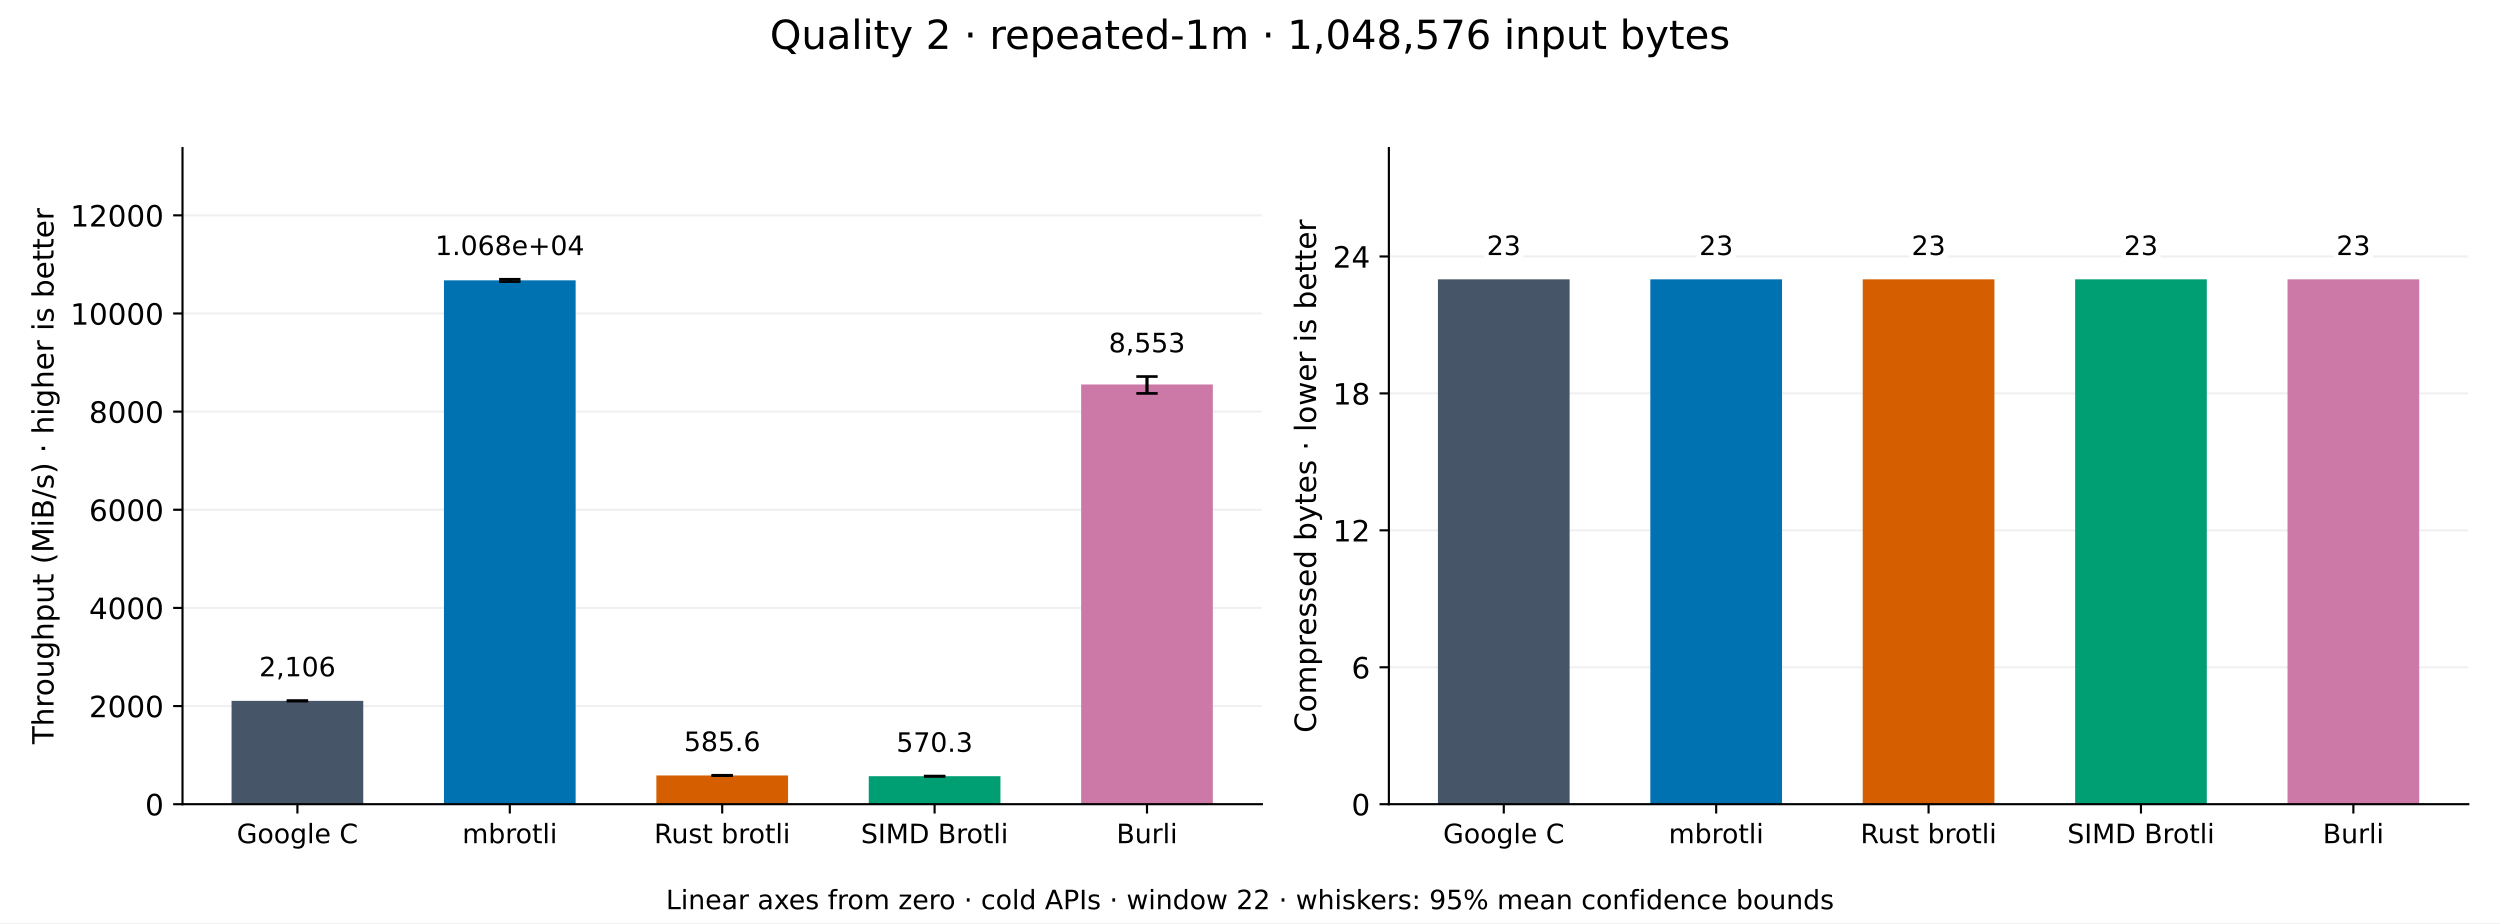
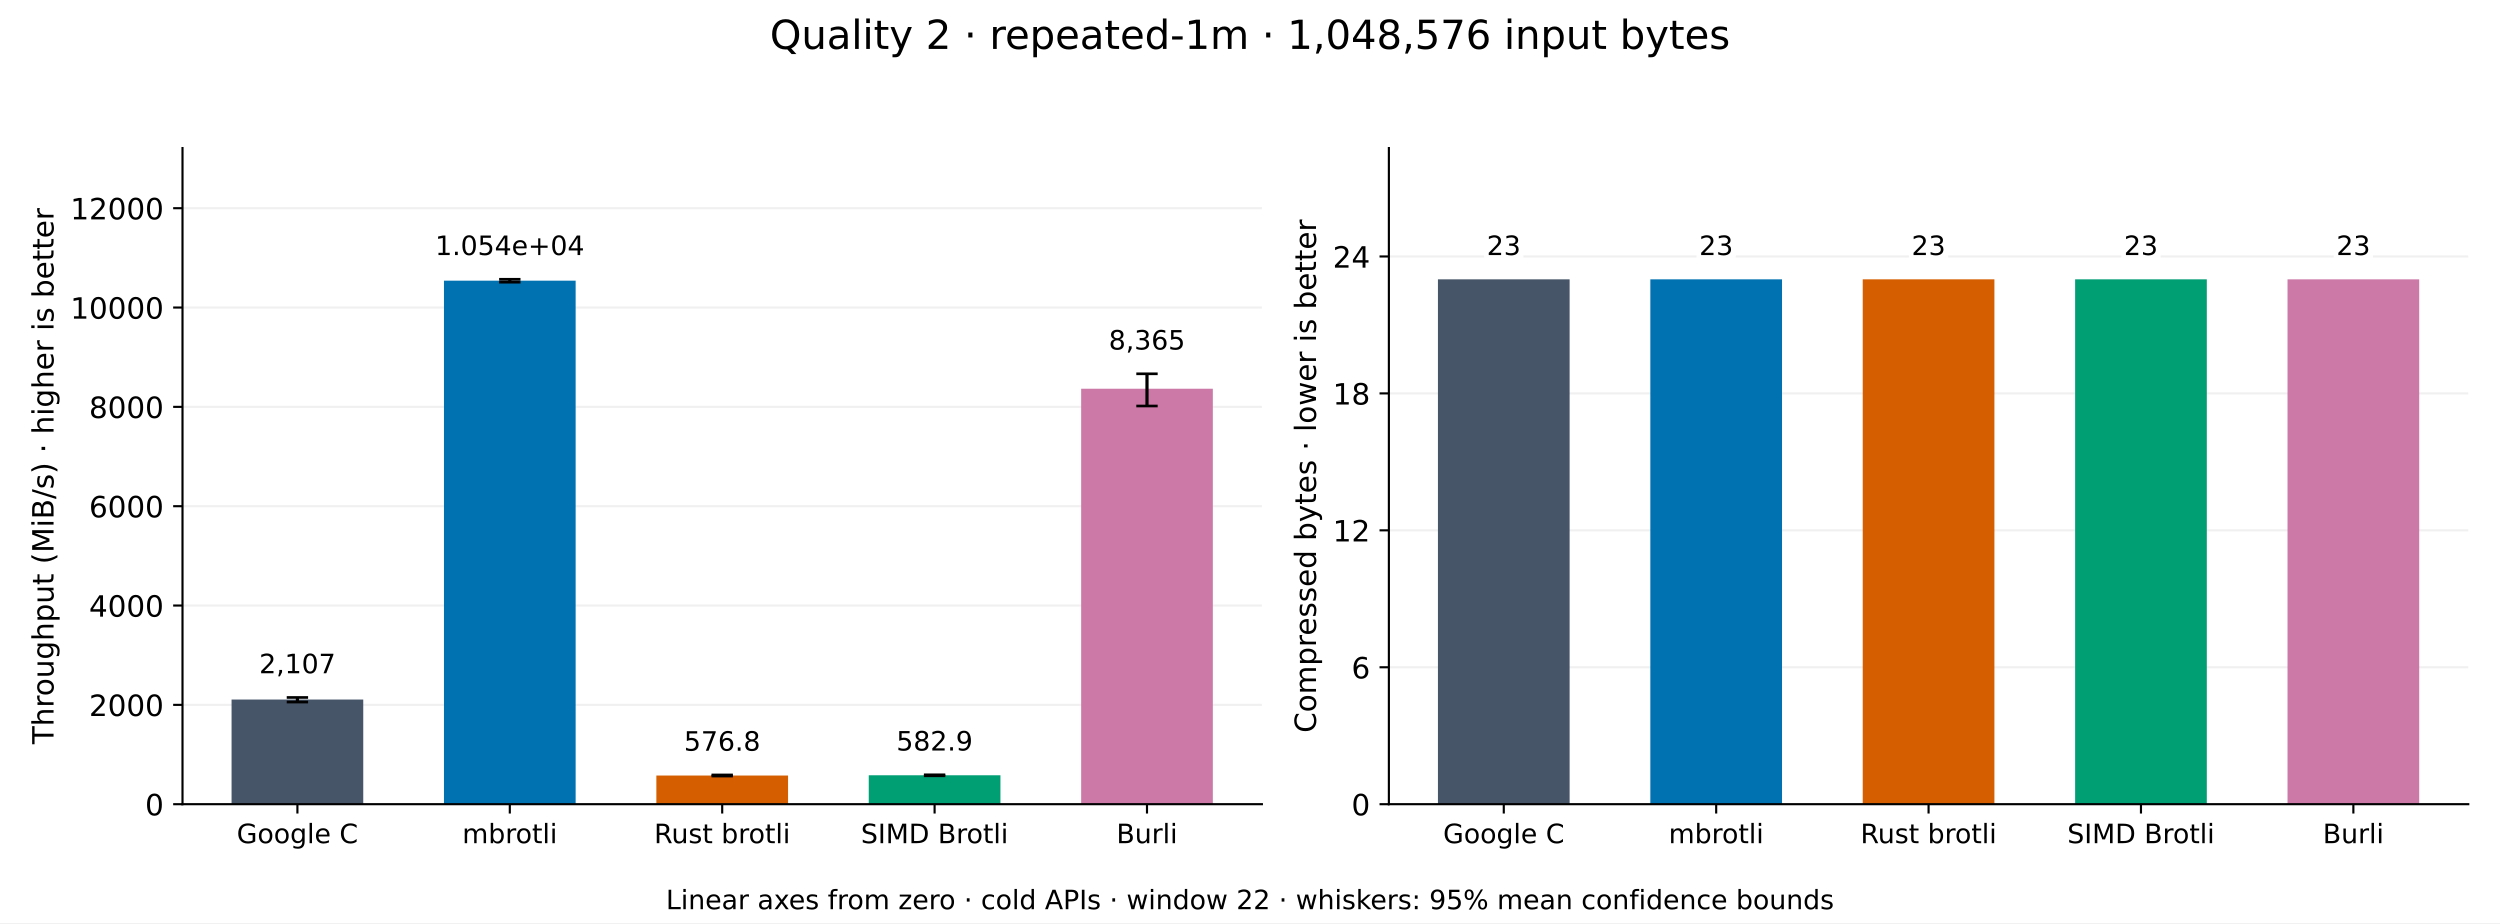
<svg xmlns="http://www.w3.org/2000/svg" xmlns:xlink="http://www.w3.org/1999/xlink" width="936pt" height="345.6pt" viewBox="0 0 936 345.6" version="1.1">
  <defs>
    <style type="text/css">*{stroke-linejoin: round; stroke-linecap: butt}</style>
  </defs>
  <g id="figure_1">
    <g id="patch_1">
      <path d="M 0 345.6 L 936 345.6 L 936 0 L 0 0 z " style="fill: #ffffff" />
    </g>
    <g id="axes_1">
      <g id="patch_2">
        <path d="M 68.33 301.088 L 472.455 301.088 L 472.455 55.44 L 68.33 55.44 z " style="fill: #ffffff" />
      </g>
      <g id="matplotlib.axis_1">
        <g id="xtick_1">
          <g id="line2d_1">
            <defs>
              <path id="m3d63aaa0ea" d="M 0 0 L 0 3.5 " style="stroke: #000000; stroke-width: 0.8" />
            </defs>
            <g>
              <use xlink:href="#m3d63aaa0ea" x="111.351" y="301.088" style="stroke: #000000; stroke-width: 0.8" />
            </g>
          </g>
          <g id="text_1">
            <text style="font-size: 10px; font-family: 'DejaVu Sans', 'Bitstream Vera Sans', 'Computer Modern Sans Serif', 'Lucida Grande', 'Verdana', 'Geneva', 'Lucid', 'Arial', 'Helvetica', 'Avant Garde', sans-serif; text-anchor: middle" x="111.351" y="315.686" transform="rotate(-0 111.3508 315.6864)">Google C</text>
          </g>
        </g>
        <g id="xtick_2">
          <g id="line2d_2">
            <g>
              <use xlink:href="#m3d63aaa0ea" x="190.872" y="301.088" style="stroke: #000000; stroke-width: 0.8" />
            </g>
          </g>
          <g id="text_2">
            <text style="font-size: 10px; font-family: 'DejaVu Sans', 'Bitstream Vera Sans', 'Computer Modern Sans Serif', 'Lucida Grande', 'Verdana', 'Geneva', 'Lucid', 'Arial', 'Helvetica', 'Avant Garde', sans-serif; text-anchor: middle" x="190.872" y="315.686" transform="rotate(-0 190.8716 315.6864)">mbrotli</text>
          </g>
        </g>
        <g id="xtick_3">
          <g id="line2d_3">
            <g>
              <use xlink:href="#m3d63aaa0ea" x="270.392" y="301.088" style="stroke: #000000; stroke-width: 0.8" />
            </g>
          </g>
          <g id="text_3">
            <text style="font-size: 10px; font-family: 'DejaVu Sans', 'Bitstream Vera Sans', 'Computer Modern Sans Serif', 'Lucida Grande', 'Verdana', 'Geneva', 'Lucid', 'Arial', 'Helvetica', 'Avant Garde', sans-serif; text-anchor: middle" x="270.392" y="315.686" transform="rotate(-0 270.3925 315.6864)">Rust brotli</text>
          </g>
        </g>
        <g id="xtick_4">
          <g id="line2d_4">
            <g>
              <use xlink:href="#m3d63aaa0ea" x="349.913" y="301.088" style="stroke: #000000; stroke-width: 0.8" />
            </g>
          </g>
          <g id="text_4">
            <text style="font-size: 10px; font-family: 'DejaVu Sans', 'Bitstream Vera Sans', 'Computer Modern Sans Serif', 'Lucida Grande', 'Verdana', 'Geneva', 'Lucid', 'Arial', 'Helvetica', 'Avant Garde', sans-serif; text-anchor: middle" x="349.913" y="315.686" transform="rotate(-0 349.9134 315.6864)">SIMD Brotli</text>
          </g>
        </g>
        <g id="xtick_5">
          <g id="line2d_5">
            <g>
              <use xlink:href="#m3d63aaa0ea" x="429.434" y="301.088" style="stroke: #000000; stroke-width: 0.8" />
            </g>
          </g>
          <g id="text_5">
            <text style="font-size: 10px; font-family: 'DejaVu Sans', 'Bitstream Vera Sans', 'Computer Modern Sans Serif', 'Lucida Grande', 'Verdana', 'Geneva', 'Lucid', 'Arial', 'Helvetica', 'Avant Garde', sans-serif; text-anchor: middle" x="429.434" y="315.686" transform="rotate(-0 429.4342 315.6864)">Burli</text>
          </g>
        </g>
      </g>
      <g id="matplotlib.axis_2">
        <g id="ytick_1">
          <g id="line2d_6">
            <path d="M 68.33 301.088 L 472.455 301.088 " clip-path="url(#pef6c28fa15)" style="fill: none; stroke: #b0b0b0; stroke-opacity: 0.18; stroke-width: 0.8; stroke-linecap: square" />
          </g>
          <g id="line2d_7">
            <defs>
              <path id="mb6c034703b" d="M 0 0 L -3.5 0 " style="stroke: #000000; stroke-width: 0.8" />
            </defs>
            <g>
              <use xlink:href="#mb6c034703b" x="68.33" y="301.088" style="stroke: #000000; stroke-width: 0.8" />
            </g>
          </g>
          <g id="text_6">
            <text style="font-size: 11px; font-family: 'DejaVu Sans', 'Bitstream Vera Sans', 'Computer Modern Sans Serif', 'Lucida Grande', 'Verdana', 'Geneva', 'Lucid', 'Arial', 'Helvetica', 'Avant Garde', sans-serif; text-anchor: end" x="61.33" y="305.267" transform="rotate(-0 61.33 305.2671)">0</text>
          </g>
        </g>
        <g id="ytick_2">
          <g id="line2d_8">
-             <path d="M 68.33 264.344 L 472.455 264.344 " clip-path="url(#pef6c28fa15)" style="fill: none; stroke: #b0b0b0; stroke-opacity: 0.18; stroke-width: 0.8; stroke-linecap: square" />
+             <path d="M 68.33 263.899 L 472.455 263.899 " clip-path="url(#pef6c28fa15)" style="fill: none; stroke: #b0b0b0; stroke-opacity: 0.18; stroke-width: 0.8; stroke-linecap: square" />
          </g>
          <g id="line2d_9">
            <g>
-               <use xlink:href="#mb6c034703b" x="68.33" y="264.344" style="stroke: #000000; stroke-width: 0.8" />
+               <use xlink:href="#mb6c034703b" x="68.33" y="263.899" style="stroke: #000000; stroke-width: 0.8" />
            </g>
          </g>
          <g id="text_7">
-             <text style="font-size: 11px; font-family: 'DejaVu Sans', 'Bitstream Vera Sans', 'Computer Modern Sans Serif', 'Lucida Grande', 'Verdana', 'Geneva', 'Lucid', 'Arial', 'Helvetica', 'Avant Garde', sans-serif; text-anchor: end" x="61.33" y="268.523" transform="rotate(-0 61.33 268.5232)">2000</text>
+             <text style="font-size: 11px; font-family: 'DejaVu Sans', 'Bitstream Vera Sans', 'Computer Modern Sans Serif', 'Lucida Grande', 'Verdana', 'Geneva', 'Lucid', 'Arial', 'Helvetica', 'Avant Garde', sans-serif; text-anchor: end" x="61.33" y="268.078" transform="rotate(-0 61.33 268.078)">2000</text>
          </g>
        </g>
        <g id="ytick_3">
          <g id="line2d_10">
-             <path d="M 68.33 227.6 L 472.455 227.6 " clip-path="url(#pef6c28fa15)" style="fill: none; stroke: #b0b0b0; stroke-opacity: 0.18; stroke-width: 0.8; stroke-linecap: square" />
+             <path d="M 68.33 226.71 L 472.455 226.71 " clip-path="url(#pef6c28fa15)" style="fill: none; stroke: #b0b0b0; stroke-opacity: 0.18; stroke-width: 0.8; stroke-linecap: square" />
          </g>
          <g id="line2d_11">
            <g>
-               <use xlink:href="#mb6c034703b" x="68.33" y="227.6" style="stroke: #000000; stroke-width: 0.8" />
+               <use xlink:href="#mb6c034703b" x="68.33" y="226.71" style="stroke: #000000; stroke-width: 0.8" />
            </g>
          </g>
          <g id="text_8">
-             <text style="font-size: 11px; font-family: 'DejaVu Sans', 'Bitstream Vera Sans', 'Computer Modern Sans Serif', 'Lucida Grande', 'Verdana', 'Geneva', 'Lucid', 'Arial', 'Helvetica', 'Avant Garde', sans-serif; text-anchor: end" x="61.33" y="231.779" transform="rotate(-0 61.33 231.7793)">4000</text>
+             <text style="font-size: 11px; font-family: 'DejaVu Sans', 'Bitstream Vera Sans', 'Computer Modern Sans Serif', 'Lucida Grande', 'Verdana', 'Geneva', 'Lucid', 'Arial', 'Helvetica', 'Avant Garde', sans-serif; text-anchor: end" x="61.33" y="230.889" transform="rotate(-0 61.33 230.8889)">4000</text>
          </g>
        </g>
        <g id="ytick_4">
          <g id="line2d_12">
-             <path d="M 68.33 190.856 L 472.455 190.856 " clip-path="url(#pef6c28fa15)" style="fill: none; stroke: #b0b0b0; stroke-opacity: 0.18; stroke-width: 0.8; stroke-linecap: square" />
+             <path d="M 68.33 189.521 L 472.455 189.521 " clip-path="url(#pef6c28fa15)" style="fill: none; stroke: #b0b0b0; stroke-opacity: 0.18; stroke-width: 0.8; stroke-linecap: square" />
          </g>
          <g id="line2d_13">
            <g>
-               <use xlink:href="#mb6c034703b" x="68.33" y="190.856" style="stroke: #000000; stroke-width: 0.8" />
+               <use xlink:href="#mb6c034703b" x="68.33" y="189.521" style="stroke: #000000; stroke-width: 0.8" />
            </g>
          </g>
          <g id="text_9">
-             <text style="font-size: 11px; font-family: 'DejaVu Sans', 'Bitstream Vera Sans', 'Computer Modern Sans Serif', 'Lucida Grande', 'Verdana', 'Geneva', 'Lucid', 'Arial', 'Helvetica', 'Avant Garde', sans-serif; text-anchor: end" x="61.33" y="195.035" transform="rotate(-0 61.33 195.0354)">6000</text>
+             <text style="font-size: 11px; font-family: 'DejaVu Sans', 'Bitstream Vera Sans', 'Computer Modern Sans Serif', 'Lucida Grande', 'Verdana', 'Geneva', 'Lucid', 'Arial', 'Helvetica', 'Avant Garde', sans-serif; text-anchor: end" x="61.33" y="193.7" transform="rotate(-0 61.33 193.6997)">6000</text>
          </g>
        </g>
        <g id="ytick_5">
          <g id="line2d_14">
-             <path d="M 68.33 154.112 L 472.455 154.112 " clip-path="url(#pef6c28fa15)" style="fill: none; stroke: #b0b0b0; stroke-opacity: 0.18; stroke-width: 0.8; stroke-linecap: square" />
+             <path d="M 68.33 152.331 L 472.455 152.331 " clip-path="url(#pef6c28fa15)" style="fill: none; stroke: #b0b0b0; stroke-opacity: 0.18; stroke-width: 0.8; stroke-linecap: square" />
          </g>
          <g id="line2d_15">
            <g>
-               <use xlink:href="#mb6c034703b" x="68.33" y="154.112" style="stroke: #000000; stroke-width: 0.8" />
+               <use xlink:href="#mb6c034703b" x="68.33" y="152.331" style="stroke: #000000; stroke-width: 0.8" />
            </g>
          </g>
          <g id="text_10">
-             <text style="font-size: 11px; font-family: 'DejaVu Sans', 'Bitstream Vera Sans', 'Computer Modern Sans Serif', 'Lucida Grande', 'Verdana', 'Geneva', 'Lucid', 'Arial', 'Helvetica', 'Avant Garde', sans-serif; text-anchor: end" x="61.33" y="158.291" transform="rotate(-0 61.33 158.2915)">8000</text>
+             <text style="font-size: 11px; font-family: 'DejaVu Sans', 'Bitstream Vera Sans', 'Computer Modern Sans Serif', 'Lucida Grande', 'Verdana', 'Geneva', 'Lucid', 'Arial', 'Helvetica', 'Avant Garde', sans-serif; text-anchor: end" x="61.33" y="156.511" transform="rotate(-0 61.33 156.5106)">8000</text>
          </g>
        </g>
        <g id="ytick_6">
          <g id="line2d_16">
-             <path d="M 68.33 117.368 L 472.455 117.368 " clip-path="url(#pef6c28fa15)" style="fill: none; stroke: #b0b0b0; stroke-opacity: 0.18; stroke-width: 0.8; stroke-linecap: square" />
+             <path d="M 68.33 115.142 L 472.455 115.142 " clip-path="url(#pef6c28fa15)" style="fill: none; stroke: #b0b0b0; stroke-opacity: 0.18; stroke-width: 0.8; stroke-linecap: square" />
          </g>
          <g id="line2d_17">
            <g>
-               <use xlink:href="#mb6c034703b" x="68.33" y="117.368" style="stroke: #000000; stroke-width: 0.8" />
+               <use xlink:href="#mb6c034703b" x="68.33" y="115.142" style="stroke: #000000; stroke-width: 0.8" />
            </g>
          </g>
          <g id="text_11">
-             <text style="font-size: 11px; font-family: 'DejaVu Sans', 'Bitstream Vera Sans', 'Computer Modern Sans Serif', 'Lucida Grande', 'Verdana', 'Geneva', 'Lucid', 'Arial', 'Helvetica', 'Avant Garde', sans-serif; text-anchor: end" x="61.33" y="121.548" transform="rotate(-0 61.33 121.5476)">10000</text>
+             <text style="font-size: 11px; font-family: 'DejaVu Sans', 'Bitstream Vera Sans', 'Computer Modern Sans Serif', 'Lucida Grande', 'Verdana', 'Geneva', 'Lucid', 'Arial', 'Helvetica', 'Avant Garde', sans-serif; text-anchor: end" x="61.33" y="119.321" transform="rotate(-0 61.33 119.3215)">10000</text>
          </g>
        </g>
        <g id="ytick_7">
          <g id="line2d_18">
-             <path d="M 68.33 80.625 L 472.455 80.625 " clip-path="url(#pef6c28fa15)" style="fill: none; stroke: #b0b0b0; stroke-opacity: 0.18; stroke-width: 0.8; stroke-linecap: square" />
+             <path d="M 68.33 77.953 L 472.455 77.953 " clip-path="url(#pef6c28fa15)" style="fill: none; stroke: #b0b0b0; stroke-opacity: 0.18; stroke-width: 0.8; stroke-linecap: square" />
          </g>
          <g id="line2d_19">
            <g>
-               <use xlink:href="#mb6c034703b" x="68.33" y="80.625" style="stroke: #000000; stroke-width: 0.8" />
+               <use xlink:href="#mb6c034703b" x="68.33" y="77.953" style="stroke: #000000; stroke-width: 0.8" />
            </g>
          </g>
          <g id="text_12">
-             <text style="font-size: 11px; font-family: 'DejaVu Sans', 'Bitstream Vera Sans', 'Computer Modern Sans Serif', 'Lucida Grande', 'Verdana', 'Geneva', 'Lucid', 'Arial', 'Helvetica', 'Avant Garde', sans-serif; text-anchor: end" x="61.33" y="84.804" transform="rotate(-0 61.33 84.80367)">12000</text>
+             <text style="font-size: 11px; font-family: 'DejaVu Sans', 'Bitstream Vera Sans', 'Computer Modern Sans Serif', 'Lucida Grande', 'Verdana', 'Geneva', 'Lucid', 'Arial', 'Helvetica', 'Avant Garde', sans-serif; text-anchor: end" x="61.33" y="82.132" transform="rotate(-0 61.33 82.13233)">12000</text>
          </g>
        </g>
        <g id="text_13">
          <text style="font-size: 11px; font-family: 'DejaVu Sans', 'Bitstream Vera Sans', 'Computer Modern Sans Serif', 'Lucida Grande', 'Verdana', 'Geneva', 'Lucid', 'Arial', 'Helvetica', 'Avant Garde', sans-serif; text-anchor: middle" x="20.049" y="178.264" transform="rotate(-90 20.04859 178.264)">Throughput (MiB/s) · higher is better</text>
        </g>
      </g>
      <g id="patch_3">
-         <path d="M 86.699 301.088 L 136.002 301.088 L 136.002 262.399 L 86.699 262.399 z " clip-path="url(#pef6c28fa15)" style="fill: #475569" />
+         <path d="M 86.699 301.088 L 136.002 301.088 L 136.002 261.902 L 86.699 261.902 z " clip-path="url(#pef6c28fa15)" style="fill: #475569" />
      </g>
      <g id="patch_4">
-         <path d="M 166.22 301.088 L 215.523 301.088 L 215.523 104.965 L 166.22 104.965 z " clip-path="url(#pef6c28fa15)" style="fill: #0072b2" />
+         <path d="M 166.22 301.088 L 215.523 301.088 L 215.523 105.076 L 166.22 105.076 z " clip-path="url(#pef6c28fa15)" style="fill: #0072b2" />
      </g>
      <g id="patch_5">
-         <path d="M 245.741 301.088 L 295.044 301.088 L 295.044 290.329 L 245.741 290.329 z " clip-path="url(#pef6c28fa15)" style="fill: #d55e00" />
+         <path d="M 245.741 301.088 L 295.044 301.088 L 295.044 290.363 L 245.741 290.363 z " clip-path="url(#pef6c28fa15)" style="fill: #d55e00" />
      </g>
      <g id="patch_6">
-         <path d="M 325.262 301.088 L 374.565 301.088 L 374.565 290.611 L 325.262 290.611 z " clip-path="url(#pef6c28fa15)" style="fill: #009e73" />
+         <path d="M 325.262 301.088 L 374.565 301.088 L 374.565 290.25 L 325.262 290.25 z " clip-path="url(#pef6c28fa15)" style="fill: #009e73" />
      </g>
      <g id="patch_7">
-         <path d="M 404.783 301.088 L 454.086 301.088 L 454.086 143.948 L 404.783 143.948 z " clip-path="url(#pef6c28fa15)" style="fill: #cc79a7" />
+         <path d="M 404.783 301.088 L 454.086 301.088 L 454.086 145.537 L 404.783 145.537 z " clip-path="url(#pef6c28fa15)" style="fill: #cc79a7" />
      </g>
      <g id="LineCollection_1">
-         <path d="M 111.351 262.502 L 111.351 262.298 " clip-path="url(#pef6c28fa15)" style="fill: none; stroke: #000000; stroke-width: 1.2" />
-         <path d="M 190.872 105.435 L 190.872 104.57 " clip-path="url(#pef6c28fa15)" style="fill: none; stroke: #000000; stroke-width: 1.2" />
-         <path d="M 270.392 290.42 L 270.392 290.267 " clip-path="url(#pef6c28fa15)" style="fill: none; stroke: #000000; stroke-width: 1.2" />
-         <path d="M 349.913 290.659 L 349.913 290.565 " clip-path="url(#pef6c28fa15)" style="fill: none; stroke: #000000; stroke-width: 1.2" />
-         <path d="M 429.434 147.293 L 429.434 140.979 " clip-path="url(#pef6c28fa15)" style="fill: none; stroke: #000000; stroke-width: 1.2" />
+         <path d="M 111.351 262.841 L 111.351 261.143 " clip-path="url(#pef6c28fa15)" style="fill: none; stroke: #000000; stroke-width: 1.2" />
+         <path d="M 190.872 105.655 L 190.872 104.57 " clip-path="url(#pef6c28fa15)" style="fill: none; stroke: #000000; stroke-width: 1.2" />
+         <path d="M 270.392 290.556 L 270.392 290.147 " clip-path="url(#pef6c28fa15)" style="fill: none; stroke: #000000; stroke-width: 1.2" />
+         <path d="M 349.913 290.461 L 349.913 290.077 " clip-path="url(#pef6c28fa15)" style="fill: none; stroke: #000000; stroke-width: 1.2" />
+         <path d="M 429.434 151.998 L 429.434 139.95 " clip-path="url(#pef6c28fa15)" style="fill: none; stroke: #000000; stroke-width: 1.2" />
      </g>
      <g id="line2d_20">
        <defs>
          <path id="ma4d3aa00d3" d="M 4 0 L -4 -0 " style="stroke: #000000" />
        </defs>
        <g clip-path="url(#pef6c28fa15)">
-           <use xlink:href="#ma4d3aa00d3" x="111.351" y="262.502" style="fill: #1f77b4; stroke: #000000" />
-           <use xlink:href="#ma4d3aa00d3" x="190.872" y="105.435" style="fill: #1f77b4; stroke: #000000" />
-           <use xlink:href="#ma4d3aa00d3" x="270.392" y="290.42" style="fill: #1f77b4; stroke: #000000" />
-           <use xlink:href="#ma4d3aa00d3" x="349.913" y="290.659" style="fill: #1f77b4; stroke: #000000" />
-           <use xlink:href="#ma4d3aa00d3" x="429.434" y="147.293" style="fill: #1f77b4; stroke: #000000" />
+           <use xlink:href="#ma4d3aa00d3" x="111.351" y="262.841" style="fill: #1f77b4; stroke: #000000" />
+           <use xlink:href="#ma4d3aa00d3" x="190.872" y="105.655" style="fill: #1f77b4; stroke: #000000" />
+           <use xlink:href="#ma4d3aa00d3" x="270.392" y="290.556" style="fill: #1f77b4; stroke: #000000" />
+           <use xlink:href="#ma4d3aa00d3" x="349.913" y="290.461" style="fill: #1f77b4; stroke: #000000" />
+           <use xlink:href="#ma4d3aa00d3" x="429.434" y="151.998" style="fill: #1f77b4; stroke: #000000" />
        </g>
      </g>
      <g id="line2d_21">
        <g clip-path="url(#pef6c28fa15)">
-           <use xlink:href="#ma4d3aa00d3" x="111.351" y="262.298" style="fill: #1f77b4; stroke: #000000" />
+           <use xlink:href="#ma4d3aa00d3" x="111.351" y="261.143" style="fill: #1f77b4; stroke: #000000" />
          <use xlink:href="#ma4d3aa00d3" x="190.872" y="104.57" style="fill: #1f77b4; stroke: #000000" />
-           <use xlink:href="#ma4d3aa00d3" x="270.392" y="290.267" style="fill: #1f77b4; stroke: #000000" />
-           <use xlink:href="#ma4d3aa00d3" x="349.913" y="290.565" style="fill: #1f77b4; stroke: #000000" />
-           <use xlink:href="#ma4d3aa00d3" x="429.434" y="140.979" style="fill: #1f77b4; stroke: #000000" />
+           <use xlink:href="#ma4d3aa00d3" x="270.392" y="290.147" style="fill: #1f77b4; stroke: #000000" />
+           <use xlink:href="#ma4d3aa00d3" x="349.913" y="290.077" style="fill: #1f77b4; stroke: #000000" />
+           <use xlink:href="#ma4d3aa00d3" x="429.434" y="139.95" style="fill: #1f77b4; stroke: #000000" />
        </g>
      </g>
      <g id="patch_8">
        <path d="M 68.33 301.088 L 68.33 55.44 " style="fill: none; stroke: #000000; stroke-width: 0.8; stroke-linejoin: miter; stroke-linecap: square" />
      </g>
      <g id="patch_9">
        <path d="M 68.33 301.088 L 472.455 301.088 " style="fill: none; stroke: #000000; stroke-width: 0.8; stroke-linejoin: miter; stroke-linecap: square" />
      </g>
      <g id="text_14">
        <g id="patch_10">
-           <path d="M 96.037 256.298 L 126.665 256.298 L 126.665 244.62 L 96.037 244.62 z " style="fill: #ffffff; opacity: 0.9" />
-         </g>
-         <text style="font-size: 10px; font-family: 'DejaVu Sans', 'Bitstream Vera Sans', 'Computer Modern Sans Serif', 'Lucida Grande', 'Verdana', 'Geneva', 'Lucid', 'Arial', 'Helvetica', 'Avant Garde', sans-serif; text-anchor: middle" x="111.351" y="253.219" transform="rotate(-0 111.3508 253.2185)">2,106</text>
+           <path d="M 96.037 255.143 L 126.665 255.143 L 126.665 243.465 L 96.037 243.465 z " style="fill: #ffffff; opacity: 0.9" />
+         </g>
+         <text style="font-size: 10px; font-family: 'DejaVu Sans', 'Bitstream Vera Sans', 'Computer Modern Sans Serif', 'Lucida Grande', 'Verdana', 'Geneva', 'Lucid', 'Arial', 'Helvetica', 'Avant Garde', sans-serif; text-anchor: middle" x="111.351" y="252.064" transform="rotate(-0 111.3508 252.0637)">2,107</text>
      </g>
      <g id="text_15">
        <g id="patch_11">
          <path d="M 161.929 98.57 L 219.815 98.57 L 219.815 86.891 L 161.929 86.891 z " style="fill: #ffffff; opacity: 0.9" />
        </g>
-         <text style="font-size: 10px; font-family: 'DejaVu Sans', 'Bitstream Vera Sans', 'Computer Modern Sans Serif', 'Lucida Grande', 'Verdana', 'Geneva', 'Lucid', 'Arial', 'Helvetica', 'Avant Garde', sans-serif; text-anchor: middle" x="190.872" y="95.49" transform="rotate(-0 190.8716 95.48991)">1.068e+04</text>
+         <text style="font-size: 10px; font-family: 'DejaVu Sans', 'Bitstream Vera Sans', 'Computer Modern Sans Serif', 'Lucida Grande', 'Verdana', 'Geneva', 'Lucid', 'Arial', 'Helvetica', 'Avant Garde', sans-serif; text-anchor: middle" x="190.872" y="95.49" transform="rotate(-0 190.8716 95.48991)">1.054e+04</text>
      </g>
      <g id="text_16">
        <g id="patch_12">
-           <path d="M 255.078 284.267 L 285.707 284.267 L 285.707 272.589 L 255.078 272.589 z " style="fill: #ffffff; opacity: 0.9" />
-         </g>
-         <text style="font-size: 10px; font-family: 'DejaVu Sans', 'Bitstream Vera Sans', 'Computer Modern Sans Serif', 'Lucida Grande', 'Verdana', 'Geneva', 'Lucid', 'Arial', 'Helvetica', 'Avant Garde', sans-serif; text-anchor: middle" x="270.392" y="281.187" transform="rotate(-0 270.3925 281.1872)">585.6</text>
+           <path d="M 255.078 284.147 L 285.707 284.147 L 285.707 272.469 L 255.078 272.469 z " style="fill: #ffffff; opacity: 0.9" />
+         </g>
+         <text style="font-size: 10px; font-family: 'DejaVu Sans', 'Bitstream Vera Sans', 'Computer Modern Sans Serif', 'Lucida Grande', 'Verdana', 'Geneva', 'Lucid', 'Arial', 'Helvetica', 'Avant Garde', sans-serif; text-anchor: middle" x="270.392" y="281.068" transform="rotate(-0 270.3925 281.0676)">576.8</text>
      </g>
      <g id="text_17">
        <g id="patch_13">
-           <path d="M 334.599 284.565 L 365.227 284.565 L 365.227 272.887 L 334.599 272.887 z " style="fill: #ffffff; opacity: 0.9" />
-         </g>
-         <text style="font-size: 10px; font-family: 'DejaVu Sans', 'Bitstream Vera Sans', 'Computer Modern Sans Serif', 'Lucida Grande', 'Verdana', 'Geneva', 'Lucid', 'Arial', 'Helvetica', 'Avant Garde', sans-serif; text-anchor: middle" x="349.913" y="281.485" transform="rotate(-0 349.9134 281.485)">570.3</text>
+           <path d="M 334.599 284.077 L 365.227 284.077 L 365.227 272.399 L 334.599 272.399 z " style="fill: #ffffff; opacity: 0.9" />
+         </g>
+         <text style="font-size: 10px; font-family: 'DejaVu Sans', 'Bitstream Vera Sans', 'Computer Modern Sans Serif', 'Lucida Grande', 'Verdana', 'Geneva', 'Lucid', 'Arial', 'Helvetica', 'Avant Garde', sans-serif; text-anchor: middle" x="349.913" y="280.998" transform="rotate(-0 349.9134 280.9975)">582.9</text>
      </g>
      <g id="text_18">
        <g id="patch_14">
-           <path d="M 414.12 134.979 L 444.748 134.979 L 444.748 123.301 L 414.12 123.301 z " style="fill: #ffffff; opacity: 0.9" />
-         </g>
-         <text style="font-size: 10px; font-family: 'DejaVu Sans', 'Bitstream Vera Sans', 'Computer Modern Sans Serif', 'Lucida Grande', 'Verdana', 'Geneva', 'Lucid', 'Arial', 'Helvetica', 'Avant Garde', sans-serif; text-anchor: middle" x="429.434" y="131.9" transform="rotate(-0 429.4342 131.8995)">8,553</text>
+           <path d="M 414.12 133.95 L 444.748 133.95 L 444.748 122.272 L 414.12 122.272 z " style="fill: #ffffff; opacity: 0.9" />
+         </g>
+         <text style="font-size: 10px; font-family: 'DejaVu Sans', 'Bitstream Vera Sans', 'Computer Modern Sans Serif', 'Lucida Grande', 'Verdana', 'Geneva', 'Lucid', 'Arial', 'Helvetica', 'Avant Garde', sans-serif; text-anchor: middle" x="429.434" y="130.871" transform="rotate(-0 429.4342 130.8707)">8,365</text>
      </g>
    </g>
    <g id="axes_2">
      <g id="patch_15">
        <path d="M 519.995 301.088 L 924.12 301.088 L 924.12 55.44 L 519.995 55.44 z " style="fill: #ffffff" />
      </g>
      <g id="matplotlib.axis_3">
        <g id="xtick_6">
          <g id="line2d_22">
            <g>
              <use xlink:href="#m3d63aaa0ea" x="563.016" y="301.088" style="stroke: #000000; stroke-width: 0.8" />
            </g>
          </g>
          <g id="text_19">
            <text style="font-size: 10px; font-family: 'DejaVu Sans', 'Bitstream Vera Sans', 'Computer Modern Sans Serif', 'Lucida Grande', 'Verdana', 'Geneva', 'Lucid', 'Arial', 'Helvetica', 'Avant Garde', sans-serif; text-anchor: middle" x="563.016" y="315.686" transform="rotate(-0 563.0158 315.6864)">Google C</text>
          </g>
        </g>
        <g id="xtick_7">
          <g id="line2d_23">
            <g>
              <use xlink:href="#m3d63aaa0ea" x="642.537" y="301.088" style="stroke: #000000; stroke-width: 0.8" />
            </g>
          </g>
          <g id="text_20">
            <text style="font-size: 10px; font-family: 'DejaVu Sans', 'Bitstream Vera Sans', 'Computer Modern Sans Serif', 'Lucida Grande', 'Verdana', 'Geneva', 'Lucid', 'Arial', 'Helvetica', 'Avant Garde', sans-serif; text-anchor: middle" x="642.537" y="315.686" transform="rotate(-0 642.5366 315.6864)">mbrotli</text>
          </g>
        </g>
        <g id="xtick_8">
          <g id="line2d_24">
            <g>
              <use xlink:href="#m3d63aaa0ea" x="722.058" y="301.088" style="stroke: #000000; stroke-width: 0.8" />
            </g>
          </g>
          <g id="text_21">
            <text style="font-size: 10px; font-family: 'DejaVu Sans', 'Bitstream Vera Sans', 'Computer Modern Sans Serif', 'Lucida Grande', 'Verdana', 'Geneva', 'Lucid', 'Arial', 'Helvetica', 'Avant Garde', sans-serif; text-anchor: middle" x="722.058" y="315.686" transform="rotate(-0 722.0575 315.6864)">Rust brotli</text>
          </g>
        </g>
        <g id="xtick_9">
          <g id="line2d_25">
            <g>
              <use xlink:href="#m3d63aaa0ea" x="801.578" y="301.088" style="stroke: #000000; stroke-width: 0.8" />
            </g>
          </g>
          <g id="text_22">
            <text style="font-size: 10px; font-family: 'DejaVu Sans', 'Bitstream Vera Sans', 'Computer Modern Sans Serif', 'Lucida Grande', 'Verdana', 'Geneva', 'Lucid', 'Arial', 'Helvetica', 'Avant Garde', sans-serif; text-anchor: middle" x="801.578" y="315.686" transform="rotate(-0 801.5784 315.6864)">SIMD Brotli</text>
          </g>
        </g>
        <g id="xtick_10">
          <g id="line2d_26">
            <g>
              <use xlink:href="#m3d63aaa0ea" x="881.099" y="301.088" style="stroke: #000000; stroke-width: 0.8" />
            </g>
          </g>
          <g id="text_23">
            <text style="font-size: 10px; font-family: 'DejaVu Sans', 'Bitstream Vera Sans', 'Computer Modern Sans Serif', 'Lucida Grande', 'Verdana', 'Geneva', 'Lucid', 'Arial', 'Helvetica', 'Avant Garde', sans-serif; text-anchor: middle" x="881.099" y="315.686" transform="rotate(-0 881.0992 315.6864)">Burli</text>
          </g>
        </g>
      </g>
      <g id="matplotlib.axis_4">
        <g id="ytick_8">
          <g id="line2d_27">
            <path d="M 519.995 301.088 L 924.12 301.088 " clip-path="url(#p416297d21b)" style="fill: none; stroke: #b0b0b0; stroke-opacity: 0.18; stroke-width: 0.8; stroke-linecap: square" />
          </g>
          <g id="line2d_28">
            <g>
              <use xlink:href="#mb6c034703b" x="519.995" y="301.088" style="stroke: #000000; stroke-width: 0.8" />
            </g>
          </g>
          <g id="text_24">
            <text style="font-size: 11px; font-family: 'DejaVu Sans', 'Bitstream Vera Sans', 'Computer Modern Sans Serif', 'Lucida Grande', 'Verdana', 'Geneva', 'Lucid', 'Arial', 'Helvetica', 'Avant Garde', sans-serif; text-anchor: end" x="512.995" y="305.267" transform="rotate(-0 512.995 305.2671)">0</text>
          </g>
        </g>
        <g id="ytick_9">
          <g id="line2d_29">
            <path d="M 519.995 249.822 L 924.12 249.822 " clip-path="url(#p416297d21b)" style="fill: none; stroke: #b0b0b0; stroke-opacity: 0.18; stroke-width: 0.8; stroke-linecap: square" />
          </g>
          <g id="line2d_30">
            <g>
              <use xlink:href="#mb6c034703b" x="519.995" y="249.822" style="stroke: #000000; stroke-width: 0.8" />
            </g>
          </g>
          <g id="text_25">
            <text style="font-size: 11px; font-family: 'DejaVu Sans', 'Bitstream Vera Sans', 'Computer Modern Sans Serif', 'Lucida Grande', 'Verdana', 'Geneva', 'Lucid', 'Arial', 'Helvetica', 'Avant Garde', sans-serif; text-anchor: end" x="512.995" y="254.001" transform="rotate(-0 512.995 254.0015)">6</text>
          </g>
        </g>
        <g id="ytick_10">
          <g id="line2d_31">
            <path d="M 519.995 198.557 L 924.12 198.557 " clip-path="url(#p416297d21b)" style="fill: none; stroke: #b0b0b0; stroke-opacity: 0.18; stroke-width: 0.8; stroke-linecap: square" />
          </g>
          <g id="line2d_32">
            <g>
              <use xlink:href="#mb6c034703b" x="519.995" y="198.557" style="stroke: #000000; stroke-width: 0.8" />
            </g>
          </g>
          <g id="text_26">
            <text style="font-size: 11px; font-family: 'DejaVu Sans', 'Bitstream Vera Sans', 'Computer Modern Sans Serif', 'Lucida Grande', 'Verdana', 'Geneva', 'Lucid', 'Arial', 'Helvetica', 'Avant Garde', sans-serif; text-anchor: end" x="512.995" y="202.736" transform="rotate(-0 512.995 202.7358)">12</text>
          </g>
        </g>
        <g id="ytick_11">
          <g id="line2d_33">
            <path d="M 519.995 147.291 L 924.12 147.291 " clip-path="url(#p416297d21b)" style="fill: none; stroke: #b0b0b0; stroke-opacity: 0.18; stroke-width: 0.8; stroke-linecap: square" />
          </g>
          <g id="line2d_34">
            <g>
              <use xlink:href="#mb6c034703b" x="519.995" y="147.291" style="stroke: #000000; stroke-width: 0.8" />
            </g>
          </g>
          <g id="text_27">
            <text style="font-size: 11px; font-family: 'DejaVu Sans', 'Bitstream Vera Sans', 'Computer Modern Sans Serif', 'Lucida Grande', 'Verdana', 'Geneva', 'Lucid', 'Arial', 'Helvetica', 'Avant Garde', sans-serif; text-anchor: end" x="512.995" y="151.47" transform="rotate(-0 512.995 151.4701)">18</text>
          </g>
        </g>
        <g id="ytick_12">
          <g id="line2d_35">
            <path d="M 519.995 96.025 L 924.12 96.025 " clip-path="url(#p416297d21b)" style="fill: none; stroke: #b0b0b0; stroke-opacity: 0.18; stroke-width: 0.8; stroke-linecap: square" />
          </g>
          <g id="line2d_36">
            <g>
              <use xlink:href="#mb6c034703b" x="519.995" y="96.025" style="stroke: #000000; stroke-width: 0.8" />
            </g>
          </g>
          <g id="text_28">
            <text style="font-size: 11px; font-family: 'DejaVu Sans', 'Bitstream Vera Sans', 'Computer Modern Sans Serif', 'Lucida Grande', 'Verdana', 'Geneva', 'Lucid', 'Arial', 'Helvetica', 'Avant Garde', sans-serif; text-anchor: end" x="512.995" y="100.204" transform="rotate(-0 512.995 100.2045)">24</text>
          </g>
        </g>
        <g id="text_29">
          <text style="font-size: 11px; font-family: 'DejaVu Sans', 'Bitstream Vera Sans', 'Computer Modern Sans Serif', 'Lucida Grande', 'Verdana', 'Geneva', 'Lucid', 'Arial', 'Helvetica', 'Avant Garde', sans-serif; text-anchor: middle" x="492.71" y="178.264" transform="rotate(-90 492.7098 178.264)">Compressed bytes · lower is better</text>
        </g>
      </g>
      <g id="patch_16">
        <path d="M 538.364 301.088 L 587.667 301.088 L 587.667 104.57 L 538.364 104.57 z " clip-path="url(#p416297d21b)" style="fill: #475569" />
      </g>
      <g id="patch_17">
        <path d="M 617.885 301.088 L 667.188 301.088 L 667.188 104.57 L 617.885 104.57 z " clip-path="url(#p416297d21b)" style="fill: #0072b2" />
      </g>
      <g id="patch_18">
        <path d="M 697.406 301.088 L 746.709 301.088 L 746.709 104.57 L 697.406 104.57 z " clip-path="url(#p416297d21b)" style="fill: #d55e00" />
      </g>
      <g id="patch_19">
        <path d="M 776.927 301.088 L 826.23 301.088 L 826.23 104.57 L 776.927 104.57 z " clip-path="url(#p416297d21b)" style="fill: #009e73" />
      </g>
      <g id="patch_20">
        <path d="M 856.448 301.088 L 905.751 301.088 L 905.751 104.57 L 856.448 104.57 z " clip-path="url(#p416297d21b)" style="fill: #cc79a7" />
      </g>
      <g id="patch_21">
        <path d="M 519.995 301.088 L 519.995 55.44 " style="fill: none; stroke: #000000; stroke-width: 0.8; stroke-linejoin: miter; stroke-linecap: square" />
      </g>
      <g id="patch_22">
        <path d="M 519.995 301.088 L 924.12 301.088 " style="fill: none; stroke: #000000; stroke-width: 0.8; stroke-linejoin: miter; stroke-linecap: square" />
      </g>
      <g id="text_30">
        <g id="patch_23">
          <path d="M 555.653 98.57 L 570.378 98.57 L 570.378 86.891 L 555.653 86.891 z " style="fill: #ffffff; opacity: 0.9" />
        </g>
        <text style="font-size: 10px; font-family: 'DejaVu Sans', 'Bitstream Vera Sans', 'Computer Modern Sans Serif', 'Lucida Grande', 'Verdana', 'Geneva', 'Lucid', 'Arial', 'Helvetica', 'Avant Garde', sans-serif; text-anchor: middle" x="563.016" y="95.49" transform="rotate(-0 563.0158 95.48991)">23</text>
      </g>
      <g id="text_31">
        <g id="patch_24">
          <path d="M 635.174 98.57 L 649.899 98.57 L 649.899 86.891 L 635.174 86.891 z " style="fill: #ffffff; opacity: 0.9" />
        </g>
        <text style="font-size: 10px; font-family: 'DejaVu Sans', 'Bitstream Vera Sans', 'Computer Modern Sans Serif', 'Lucida Grande', 'Verdana', 'Geneva', 'Lucid', 'Arial', 'Helvetica', 'Avant Garde', sans-serif; text-anchor: middle" x="642.537" y="95.49" transform="rotate(-0 642.5366 95.48991)">23</text>
      </g>
      <g id="text_32">
        <g id="patch_25">
          <path d="M 714.695 98.57 L 729.42 98.57 L 729.42 86.891 L 714.695 86.891 z " style="fill: #ffffff; opacity: 0.9" />
        </g>
        <text style="font-size: 10px; font-family: 'DejaVu Sans', 'Bitstream Vera Sans', 'Computer Modern Sans Serif', 'Lucida Grande', 'Verdana', 'Geneva', 'Lucid', 'Arial', 'Helvetica', 'Avant Garde', sans-serif; text-anchor: middle" x="722.058" y="95.49" transform="rotate(-0 722.0575 95.48991)">23</text>
      </g>
      <g id="text_33">
        <g id="patch_26">
          <path d="M 794.216 98.57 L 808.941 98.57 L 808.941 86.891 L 794.216 86.891 z " style="fill: #ffffff; opacity: 0.9" />
        </g>
        <text style="font-size: 10px; font-family: 'DejaVu Sans', 'Bitstream Vera Sans', 'Computer Modern Sans Serif', 'Lucida Grande', 'Verdana', 'Geneva', 'Lucid', 'Arial', 'Helvetica', 'Avant Garde', sans-serif; text-anchor: middle" x="801.578" y="95.49" transform="rotate(-0 801.5784 95.48991)">23</text>
      </g>
      <g id="text_34">
        <g id="patch_27">
          <path d="M 873.737 98.57 L 888.462 98.57 L 888.462 86.891 L 873.737 86.891 z " style="fill: #ffffff; opacity: 0.9" />
        </g>
        <text style="font-size: 10px; font-family: 'DejaVu Sans', 'Bitstream Vera Sans', 'Computer Modern Sans Serif', 'Lucida Grande', 'Verdana', 'Geneva', 'Lucid', 'Arial', 'Helvetica', 'Avant Garde', sans-serif; text-anchor: middle" x="881.099" y="95.49" transform="rotate(-0 881.0992 95.48991)">23</text>
      </g>
    </g>
    <g id="text_35">
      <text style="font-size: 15px; font-family: 'DejaVu Sans', 'Bitstream Vera Sans', 'Computer Modern Sans Serif', 'Lucida Grande', 'Verdana', 'Geneva', 'Lucid', 'Arial', 'Helvetica', 'Avant Garde', sans-serif; text-anchor: middle" x="468" y="18.31" transform="rotate(-0 468 18.30966)">Quality 2 · repeated-1m · 1,048,576 input bytes</text>
    </g>
    <g id="text_36">
      <text style="font-size: 10px; font-family: 'DejaVu Sans', 'Bitstream Vera Sans', 'Computer Modern Sans Serif', 'Lucida Grande', 'Verdana', 'Geneva', 'Lucid', 'Arial', 'Helvetica', 'Avant Garde', sans-serif; text-anchor: middle" x="468" y="340.416" transform="rotate(-0 468 340.416)">Linear axes from zero · cold APIs · window 22 · whiskers: 95% mean confidence bounds</text>
    </g>
  </g>
  <defs>
    <clipPath id="pef6c28fa15">
      <rect x="68.33" y="55.44" width="404.125" height="245.648" />
    </clipPath>
    <clipPath id="p416297d21b">
      <rect x="519.995" y="55.44" width="404.125" height="245.648" />
    </clipPath>
  </defs>
</svg>
